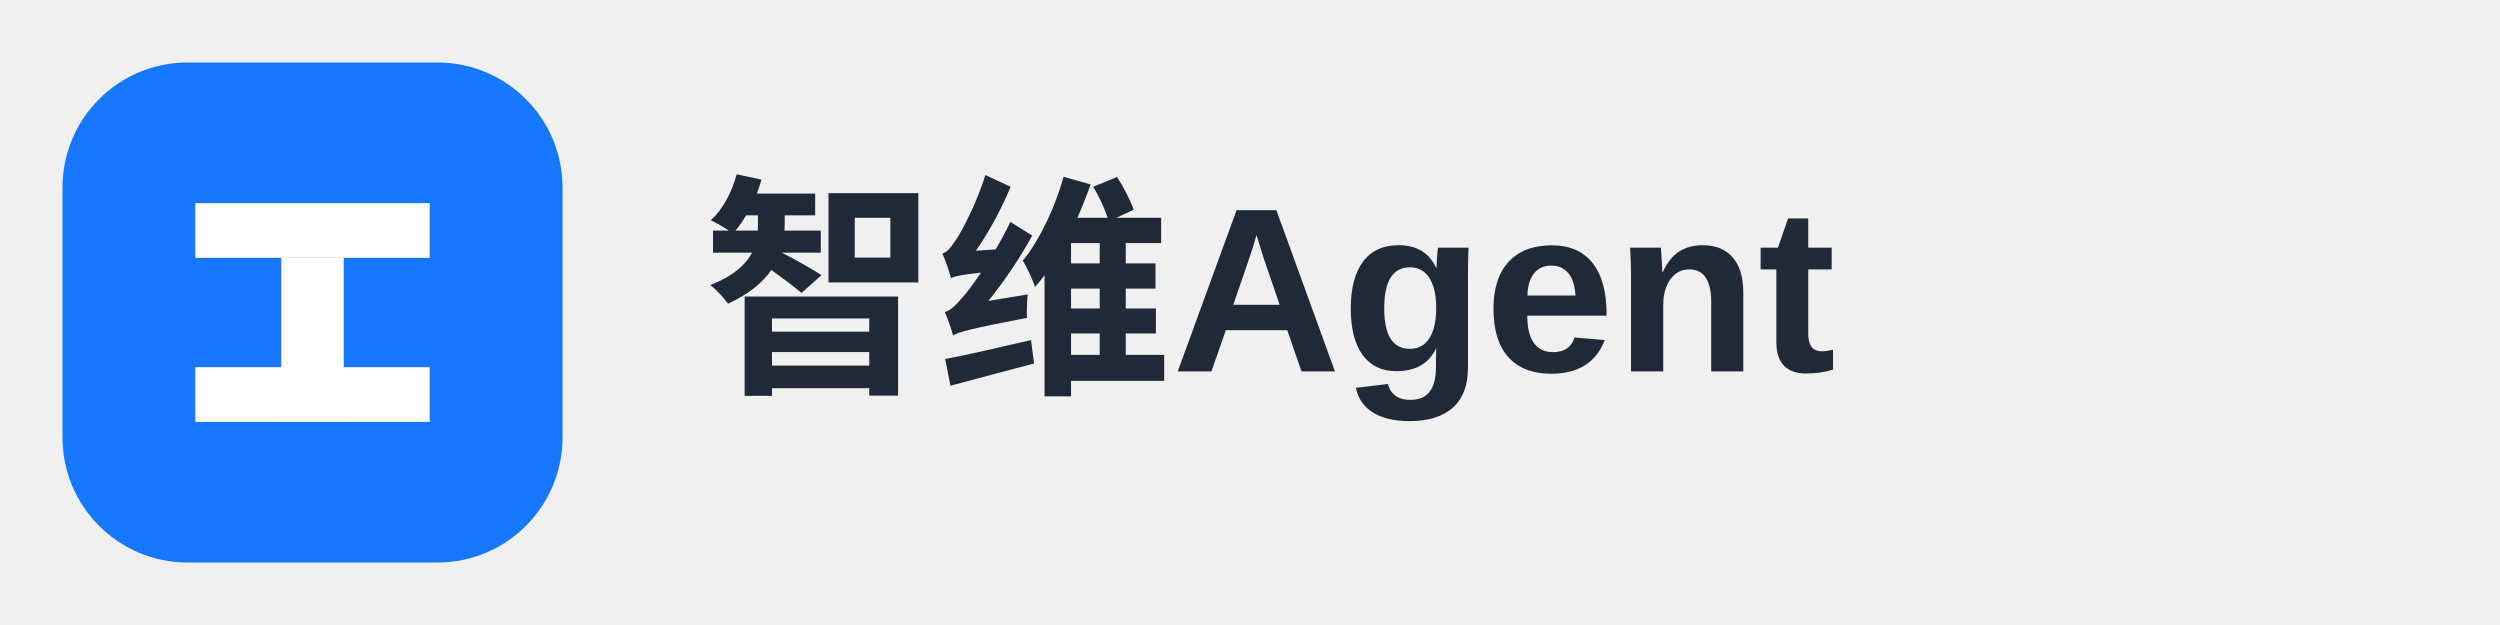
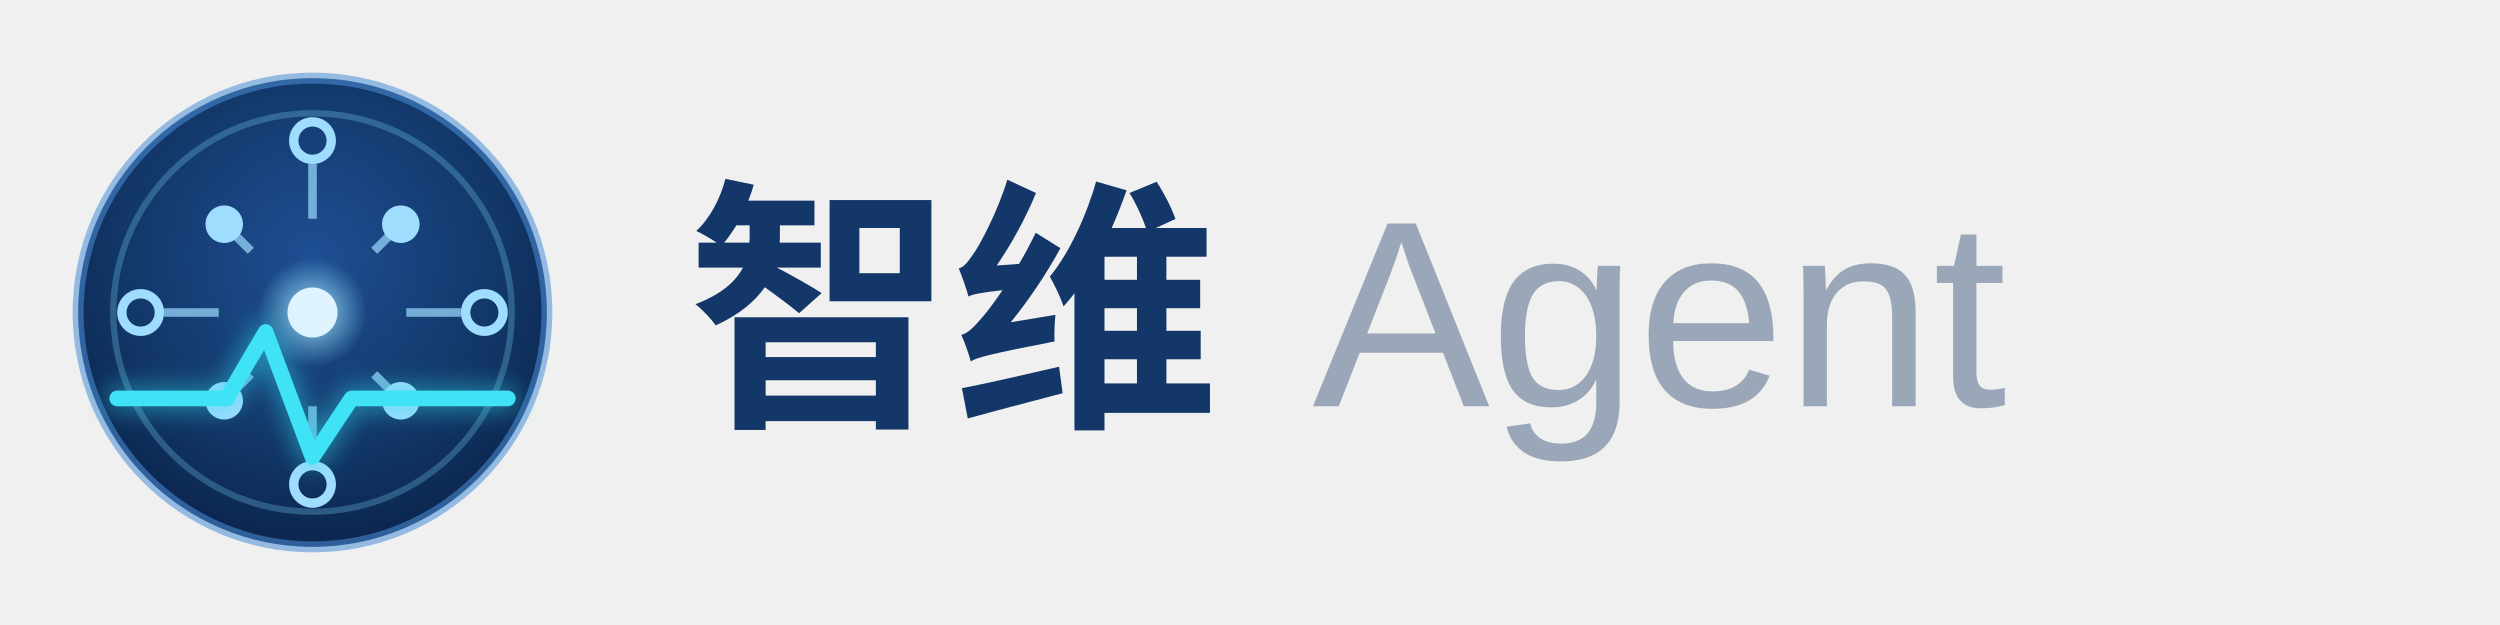
- <svg xmlns="http://www.w3.org/2000/svg" viewBox="0 0 320 80">
-   <rect x="8" y="8" width="64" height="64" rx="16" fill="#1677ff" />
-   <path d="M25 26h30v7H25z" fill="#ffffff" />
-   <path d="M36 33h8v21h-8z" fill="#ffffff" />
-   <path d="M25 47h30v7H25z" fill="#ffffff" />
-   <text x="90" y="48" font-size="30" font-family="Microsoft YaHei, Arial, sans-serif" font-weight="700" fill="#1f2937">
-         智维Agent
-     </text>
+ <svg xmlns="http://www.w3.org/2000/svg" viewBox="0 0 320 80" fill="none">
+   <defs>
+     <radialGradient id="logo-bg" cx="50%" cy="38%" r="74%">
+       <stop offset="0%" stop-color="#1E4F94" />
+       <stop offset="55%" stop-color="#123768" />
+       <stop offset="100%" stop-color="#081C40" />
+     </radialGradient>
+     <radialGradient id="logo-glow" cx="50%" cy="50%" r="50%">
+       <stop offset="0%" stop-color="#BFE9FF" stop-opacity=".95" />
+       <stop offset="100%" stop-color="#7AD7F5" stop-opacity="0" />
+     </radialGradient>
+     <filter id="logo-blur" x="-40%" y="-40%" width="180%" height="180%">
+       <feGaussianBlur stdDeviation="1.6" />
+     </filter>
+   </defs>
+   <g transform="translate(8 8)">
+     <circle cx="32" cy="32" r="30" fill="url(#logo-bg)" stroke="#4C8FD6" stroke-opacity=".55" stroke-width="1.4" />
+     <circle cx="32" cy="32" r="25.5" stroke="#7AD7F5" stroke-opacity=".28" stroke-width=".8" />
+     <g stroke="#8FCDF2" stroke-opacity=".78" stroke-width="1.1">
+       <path d="M32 13v7M32 44v7M13 32h7M44 32h7" />
+       <path d="M19.2 19.2l4.9 4.9M39.9 39.9l4.9 4.9M44.8 19.2l-4.9 4.9M24.1 39.9l-4.9 4.9" />
+     </g>
+     <g>
+       <circle cx="32" cy="10" r="2.4" stroke="#9FDDFF" stroke-width="1.2" />
+       <circle cx="43.3" cy="20.7" r="2.4" fill="#9FDDFF" />
+       <circle cx="54" cy="32" r="2.4" stroke="#9FDDFF" stroke-width="1.2" />
+       <circle cx="43.3" cy="43.3" r="2.4" fill="#9FDDFF" />
+       <circle cx="32" cy="54" r="2.4" stroke="#9FDDFF" stroke-width="1.2" />
+       <circle cx="20.7" cy="43.3" r="2.4" fill="#9FDDFF" />
+       <circle cx="10" cy="32" r="2.4" stroke="#9FDDFF" stroke-width="1.2" />
+       <circle cx="20.7" cy="20.7" r="2.4" fill="#9FDDFF" />
+     </g>
+     <circle cx="32" cy="32" r="7" fill="url(#logo-glow)" />
+     <circle cx="32" cy="32" r="3.2" fill="#DFF4FF" />
+     <path d="M7 43h14l5-8.5 6 16 5-7.5h20" stroke="#2FD6E8" stroke-width="2.8" stroke-linecap="round" stroke-linejoin="round" filter="url(#logo-blur)" opacity=".55" />
+     <path d="M7 43h14l5-8.5 6 16 5-7.5h20" stroke="#3FE3F5" stroke-width="2" stroke-linecap="round" stroke-linejoin="round" />
+   </g>
+   <text x="88" y="52" font-size="34" font-family="Microsoft YaHei, PingFang SC, Arial, sans-serif" font-weight="700" fill="#123768">智维</text>
+   <text x="168" y="52" font-size="34" font-family="Segoe UI, Arial, sans-serif" font-weight="400" fill="#9AA7B8">Agent</text>
</svg>
